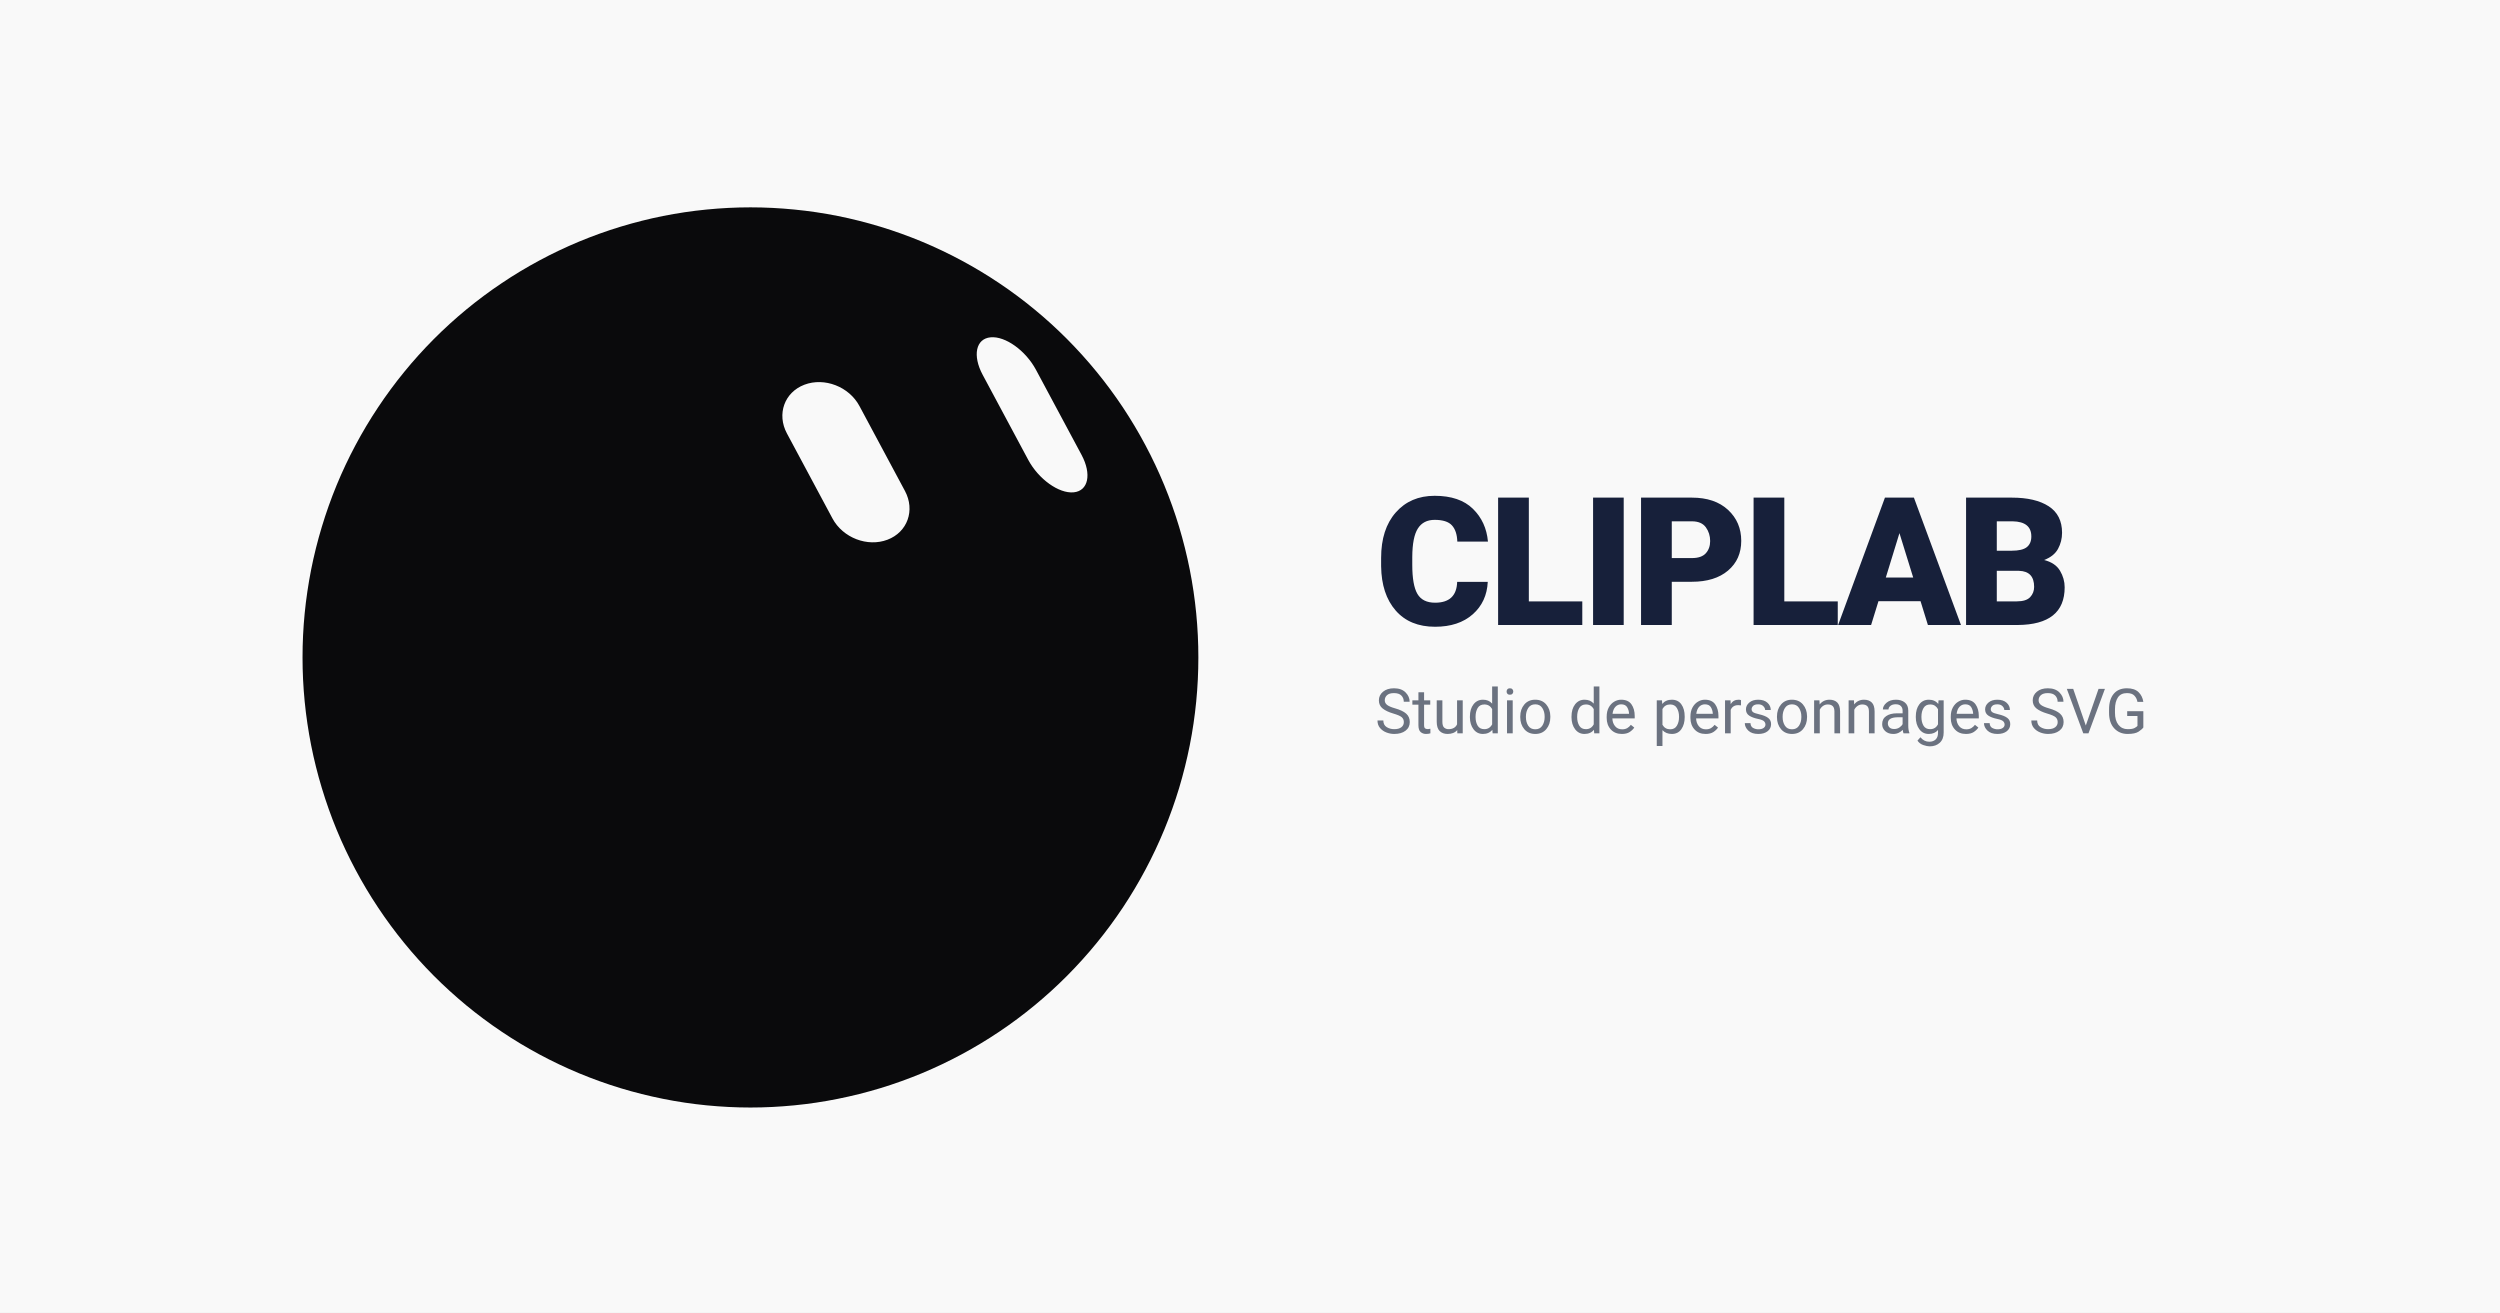
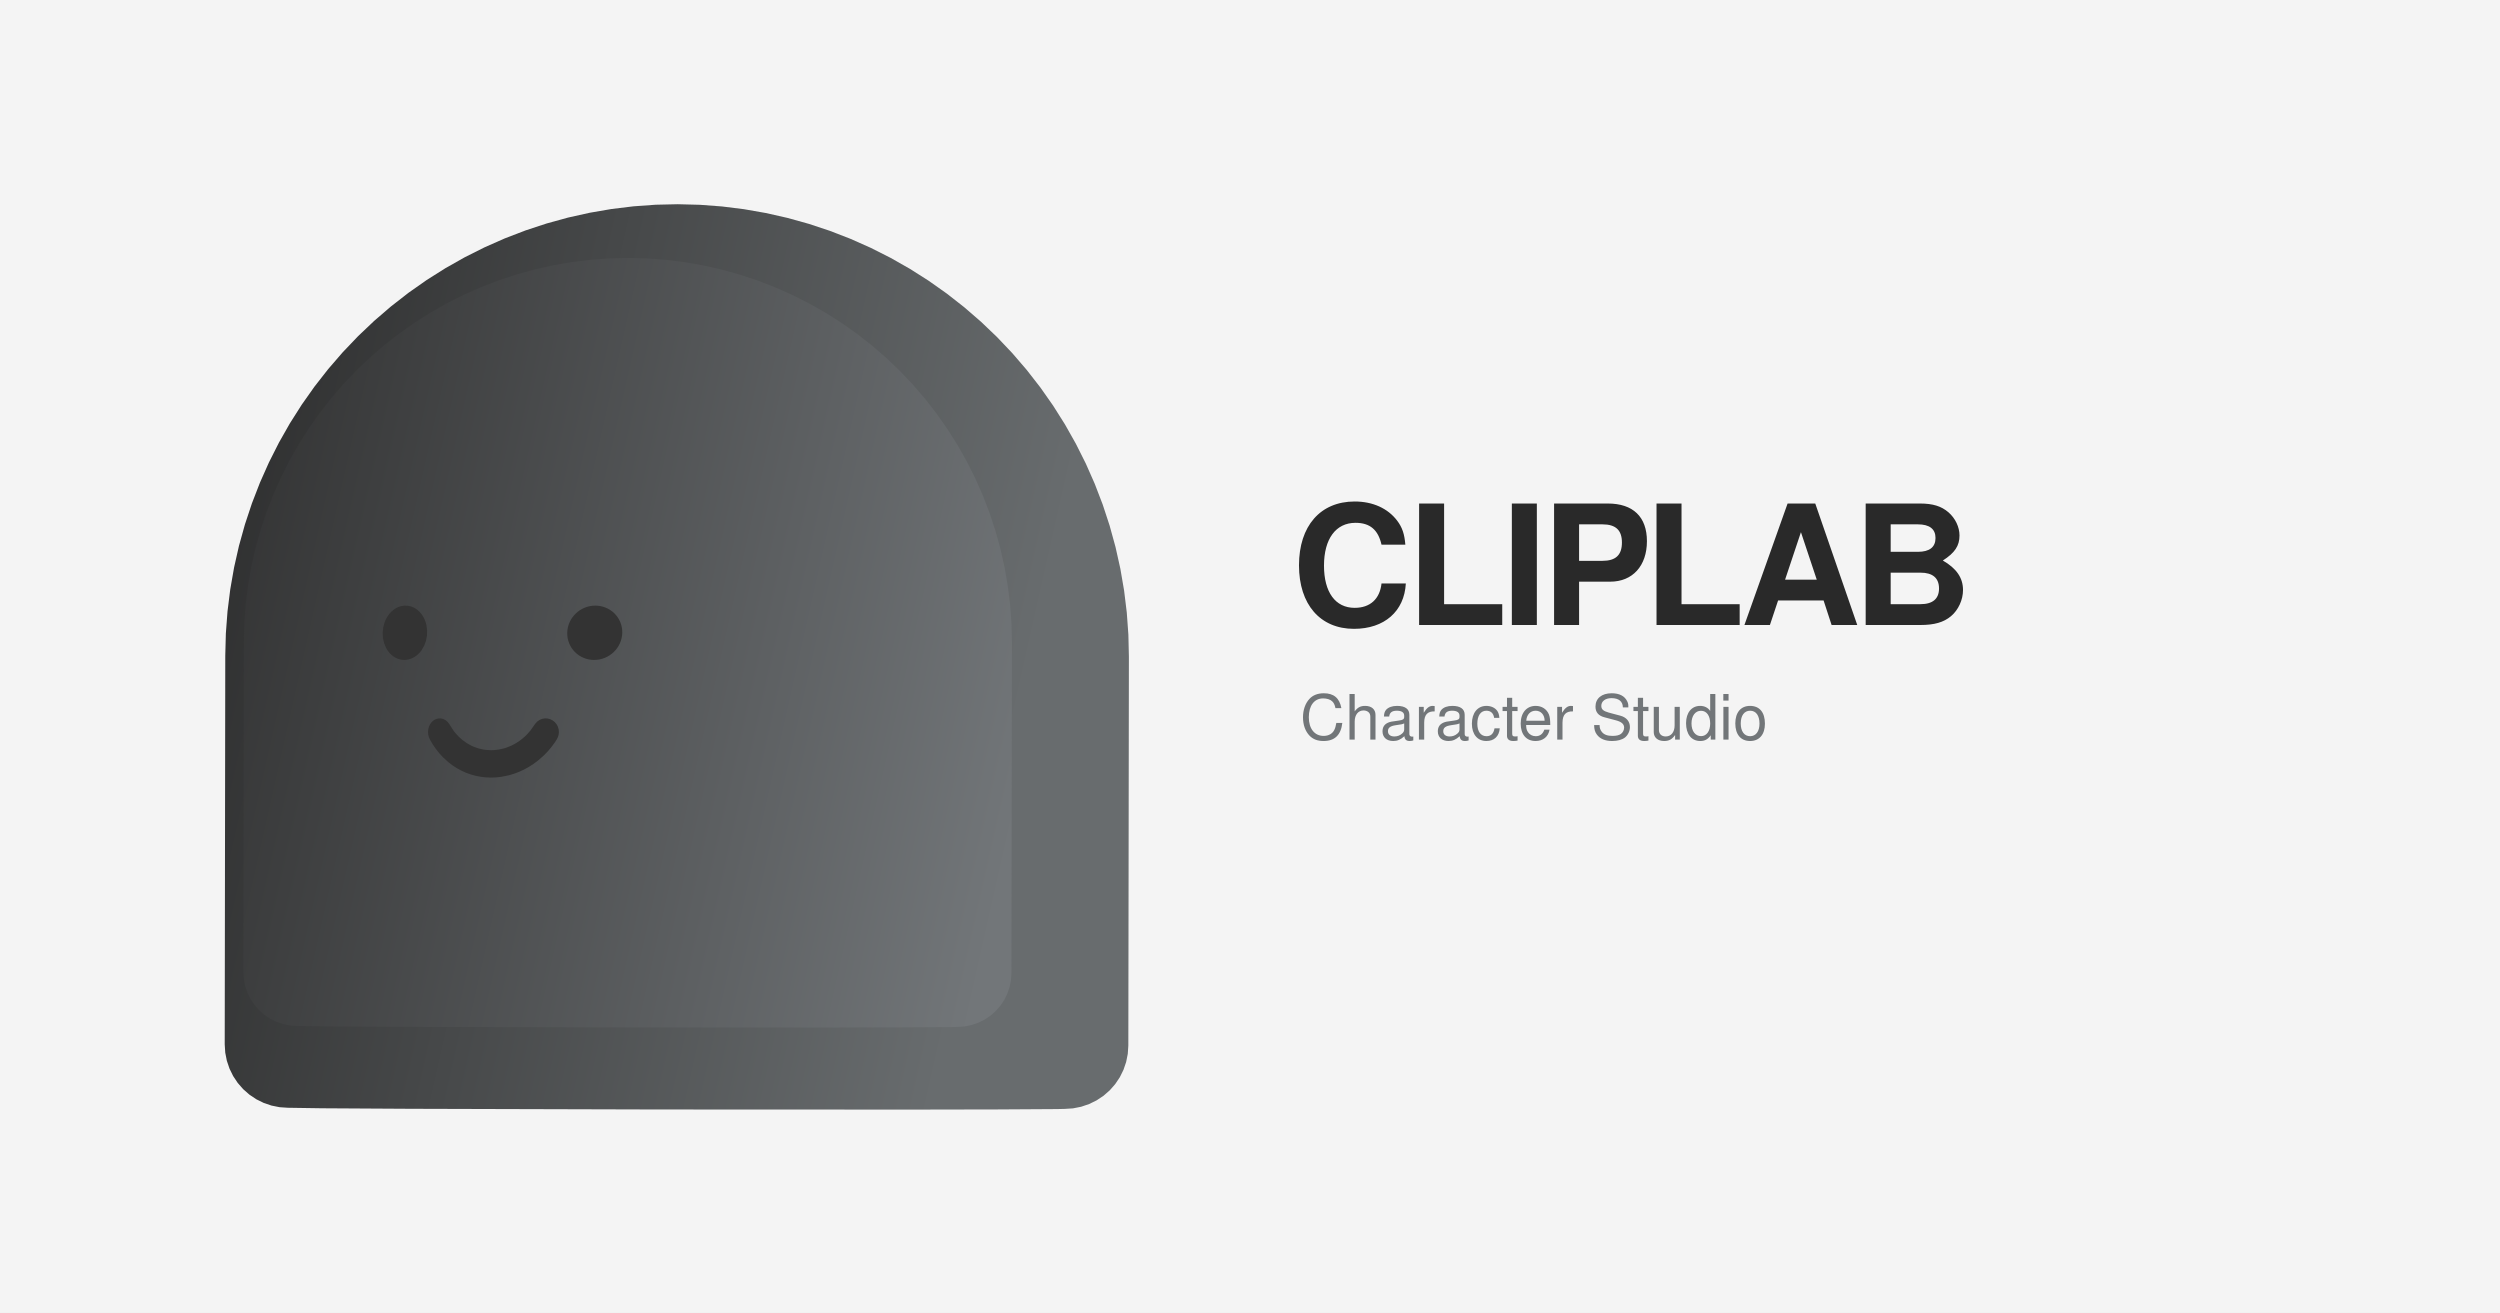
<svg xmlns="http://www.w3.org/2000/svg" width="1200" height="630" viewBox="0 0 1200 630">
-   <rect width="1200" height="630" fill="#f9f9f9" />
-   <defs>
-     <mask id="m" maskUnits="userSpaceOnUse" x="-158" y="-158" width="316" height="316">
-       <path d="M100.1 0.26C100.1 3.55 99.94 6.85 99.62 10.11C99.3 13.38 98.82 16.65 98.18 19.87C97.54 23.09 96.74 26.29 95.8 29.43C94.85 32.57 93.74 35.68 92.49 38.72C91.24 41.75 89.83 44.74 88.29 47.63C86.75 50.53 85.06 53.36 83.25 56.09C81.43 58.82 79.48 61.47 77.4 64.01C75.33 66.55 73.12 68.99 70.81 71.32C68.5 73.64 66.07 75.85 63.54 77.94C61.02 80.02 58.38 81.99 55.66 83.81C52.94 85.64 50.12 87.33 47.24 88.88C44.36 90.43 41.39 91.84 38.37 93.1C35.35 94.35 32.26 95.47 29.13 96.42C26 97.37 22.82 98.17 19.61 98.81C16.41 99.46 13.16 99.94 9.9 100.26C6.65 100.58 3.37 100.75 0.1 100.75C-3.16 100.75 -6.45 100.58 -9.7 100.26C-12.95 99.94 -16.2 99.46 -19.41 98.81C-22.61 98.17 -25.8 97.37 -28.93 96.42C-32.05 95.47 -35.15 94.35 -38.17 93.1C-41.18 91.84 -44.16 90.43 -47.04 88.88C-49.92 87.33 -52.74 85.64 -55.45 83.81C-58.17 81.99 -60.81 80.02 -63.34 77.94C-65.86 75.85 -68.3 73.64 -70.61 71.32C-72.92 68.99 -75.13 66.55 -77.2 64.01C-79.27 61.47 -81.23 58.82 -83.04 56.09C-84.86 53.36 -86.55 50.53 -88.09 47.63C-89.63 44.74 -91.04 41.75 -92.29 38.72C-93.54 35.68 -94.64 32.57 -95.59 29.43C-96.54 26.29 -97.34 23.09 -97.98 19.87C-98.61 16.65 -99.1 13.38 -99.42 10.11C-99.74 6.85 -99.9 3.55 -99.9 0.26C-99.9 -3.02 -99.74 -6.32 -99.42 -9.58C-99.1 -12.85 -98.61 -16.12 -97.98 -19.34C-97.34 -22.56 -96.54 -25.76 -95.59 -28.9C-94.64 -32.05 -93.54 -35.15 -92.29 -38.19C-91.04 -41.22 -89.63 -44.21 -88.09 -47.1C-86.55 -50 -84.86 -52.83 -83.04 -55.56C-81.23 -58.29 -79.27 -60.94 -77.2 -63.48C-75.13 -66.02 -72.92 -68.46 -70.61 -70.79C-68.3 -73.11 -65.86 -75.33 -63.34 -77.41C-60.81 -79.49 -58.17 -81.46 -55.45 -83.28C-52.74 -85.11 -49.92 -86.8 -47.04 -88.35C-44.16 -89.9 -41.18 -91.31 -38.17 -92.57C-35.15 -93.82 -32.05 -94.94 -28.93 -95.89C-25.8 -96.84 -22.61 -97.65 -19.41 -98.29C-16.2 -98.93 -12.95 -99.41 -9.7 -99.73C-6.45 -100.05 -3.16 -100.22 0.1 -100.22C3.37 -100.22 6.65 -100.05 9.9 -99.73C13.16 -99.41 16.41 -98.93 19.61 -98.29C22.82 -97.65 26 -96.84 29.13 -95.89C32.26 -94.94 35.35 -93.82 38.37 -92.57C41.39 -91.31 44.36 -89.9 47.24 -88.35C50.12 -86.8 52.94 -85.11 55.66 -83.28C58.38 -81.46 61.02 -79.49 63.54 -77.41C66.07 -75.33 68.5 -73.11 70.81 -70.79C73.12 -68.46 75.33 -66.02 77.4 -63.48C79.48 -60.94 81.43 -58.29 83.25 -55.56C85.06 -52.83 86.75 -50 88.29 -47.1C89.83 -44.21 91.24 -41.22 92.49 -38.19C93.74 -35.15 94.85 -32.05 95.8 -28.9C96.74 -25.76 97.54 -22.56 98.18 -19.34C98.82 -16.12 99.3 -12.85 99.62 -9.58C99.94 -6.32 100.1 -3.02 100.1 0.26Z" fill="#fff" />
-       <path d="M-9.3 -11.3A9.3 9.3 0 0 1 0 -20.6L0 -20.6A9.3 9.3 0 0 1 9.3 -11.3L9.3 11.3A9.3 9.3 0 0 1 0 20.6L0 20.6A9.3 9.3 0 0 1 -9.3 11.3Z" transform="matrix(0.87,-0.33,0.45,0.84,21.42,-43.32)" opacity="1" fill="#000" />
-       <path d="M-9.3 -11.3A9.3 9.3 0 0 1 0 -20.6L0 -20.6A9.3 9.3 0 0 1 9.3 -11.3L9.3 11.3A9.3 9.3 0 0 1 0 20.6L0 20.6A9.3 9.3 0 0 1 -9.3 11.3Z" transform="matrix(0.64,-0.06,0.45,0.84,62.98,-53.9)" opacity="1" fill="#000" />
-     </mask>
-   </defs>
-   <g transform="translate(360 315) scale(2.15)">
-     <path d="M100.1 0.26C100.1 3.55 99.94 6.85 99.62 10.11C99.3 13.38 98.82 16.65 98.18 19.87C97.54 23.09 96.74 26.29 95.8 29.43C94.85 32.57 93.74 35.68 92.49 38.72C91.24 41.75 89.83 44.74 88.29 47.63C86.75 50.53 85.06 53.36 83.25 56.09C81.43 58.82 79.48 61.47 77.4 64.01C75.33 66.55 73.12 68.99 70.81 71.32C68.5 73.64 66.07 75.85 63.54 77.94C61.02 80.02 58.38 81.99 55.66 83.81C52.94 85.64 50.12 87.33 47.24 88.88C44.36 90.43 41.39 91.84 38.37 93.1C35.35 94.35 32.26 95.47 29.13 96.42C26 97.37 22.82 98.17 19.61 98.81C16.41 99.46 13.16 99.94 9.9 100.26C6.65 100.58 3.37 100.75 0.1 100.75C-3.16 100.75 -6.45 100.58 -9.7 100.26C-12.95 99.94 -16.2 99.46 -19.41 98.81C-22.61 98.17 -25.8 97.37 -28.93 96.42C-32.05 95.47 -35.15 94.35 -38.17 93.1C-41.18 91.84 -44.16 90.43 -47.04 88.88C-49.92 87.33 -52.74 85.64 -55.45 83.81C-58.17 81.99 -60.81 80.02 -63.34 77.94C-65.86 75.85 -68.3 73.64 -70.61 71.32C-72.92 68.99 -75.13 66.55 -77.2 64.01C-79.27 61.47 -81.23 58.82 -83.04 56.09C-84.86 53.36 -86.55 50.53 -88.09 47.63C-89.63 44.74 -91.04 41.75 -92.29 38.72C-93.54 35.68 -94.64 32.57 -95.59 29.43C-96.54 26.29 -97.34 23.09 -97.98 19.87C-98.61 16.65 -99.1 13.38 -99.42 10.11C-99.74 6.85 -99.9 3.55 -99.9 0.26C-99.9 -3.02 -99.74 -6.32 -99.42 -9.58C-99.1 -12.85 -98.61 -16.12 -97.98 -19.34C-97.34 -22.56 -96.54 -25.76 -95.59 -28.9C-94.64 -32.05 -93.54 -35.15 -92.29 -38.19C-91.04 -41.22 -89.63 -44.21 -88.09 -47.1C-86.55 -50 -84.86 -52.83 -83.04 -55.56C-81.23 -58.29 -79.27 -60.94 -77.2 -63.48C-75.13 -66.02 -72.92 -68.46 -70.61 -70.79C-68.3 -73.11 -65.86 -75.33 -63.34 -77.41C-60.81 -79.49 -58.17 -81.46 -55.45 -83.28C-52.74 -85.11 -49.92 -86.8 -47.04 -88.35C-44.16 -89.9 -41.18 -91.31 -38.17 -92.57C-35.15 -93.82 -32.05 -94.94 -28.93 -95.89C-25.8 -96.84 -22.61 -97.65 -19.41 -98.29C-16.2 -98.93 -12.95 -99.41 -9.7 -99.73C-6.45 -100.05 -3.16 -100.22 0.1 -100.22C3.37 -100.22 6.65 -100.05 9.9 -99.73C13.16 -99.41 16.41 -98.93 19.61 -98.29C22.82 -97.65 26 -96.84 29.13 -95.89C32.26 -94.94 35.35 -93.82 38.37 -92.57C41.39 -91.31 44.36 -89.9 47.24 -88.35C50.12 -86.8 52.94 -85.11 55.66 -83.28C58.38 -81.46 61.02 -79.49 63.54 -77.41C66.07 -75.33 68.5 -73.11 70.81 -70.79C73.12 -68.46 75.33 -66.02 77.4 -63.48C79.48 -60.94 81.43 -58.29 83.25 -55.56C85.06 -52.83 86.75 -50 88.29 -47.1C89.83 -44.21 91.24 -41.22 92.49 -38.19C93.74 -35.15 94.85 -32.05 95.8 -28.9C96.74 -25.76 97.54 -22.56 98.18 -19.34C98.82 -16.12 99.3 -12.85 99.62 -9.58C99.94 -6.32 100.1 -3.02 100.1 0.26Z" fill="#f9f9f9" />
-     <g mask="url(#m)">
-       <rect x="-158" y="-158" width="316" height="316" fill="#0a0a0c" />
+   <rect width="1200" height="630" fill="#f4f4f4" />
+   <svg x="90" y="80" width="470" height="470" viewBox="276 276 528 528" role="img">
+     <defs>
+       <linearGradient id="cliplab-c1779dc0-b04a-4cd1-9d29-099a1bf385c9-body-gradient" gradientUnits="userSpaceOnUse" color-interpolation="linearRGB" x1="201.793" y1="486.462" x2="717.59" y2="602.446">
+         <stop stop-color="#252525" />
+         <stop offset="1" stop-color="#686c6e" />
+       </linearGradient>
+       <linearGradient id="cliplab-c1779dc0-b04a-4cd1-9d29-099a1bf385c9-candle-light-gradient" gradientUnits="userSpaceOnUse" color-interpolation="linearRGB" x1="213.83" y1="484.167" x2="729.626" y2="600.152">
+         <stop stop-color="#292929" />
+         <stop offset="1" stop-color="#727679" />
+       </linearGradient>
+       <clipPath id="cliplab-c1779dc0-b04a-4cd1-9d29-099a1bf385c9-face-visible">
+         <path d="M339.636 447.358L338.569 452.559L336.658 462.963L335.026 473.37L333.657 483.779L333.067 488.984L332.068 499.396L331.304 509.81L330.77 520.226L330.388 535.853L330.203 655.686L439.068 655.535L583.481 655.686L583.666 535.853L584.048 520.226L584.582 509.81L585.346 499.396L586.345 488.984L586.935 483.779L588.304 473.37L589.936 462.963L591.847 452.559L592.914 447.358L446.746 447.192L339.636 447.358Z" />
+       </clipPath>
+     </defs>
+     <g id="cliplab-c1779dc0-b04a-4cd1-9d29-099a1bf385c9-body" data-name="Outer body">
+       <path fill="url(#cliplab-c1779dc0-b04a-4cd1-9d29-099a1bf385c9-body-gradient)" d="M296.068 749.298L296.369 539.674L296.68 527.715L297.577 515.784L299.057 503.913L301.119 492.128L303.755 480.458L306.961 468.932L310.729 457.577L315.048 446.421L319.91 435.49L325.302 424.811L331.211 414.409L337.623 404.31L344.522 394.538L351.893 385.116L359.716 376.067L367.974 367.414L376.647 359.176L385.713 351.373L395.15 344.025L404.937 337.15L415.049 330.763L425.462 324.88L436.151 319.515L447.09 314.681L458.305 310.37L469.657 306.635L481.179 303.462L492.843 300.86L504.621 298.833L516.483 297.387L528.403 296.526L540.35 296.251L552.304 296.561L564.228 297.457L576.094 298.937L587.873 300.999L599.537 303.635L611.057 306.842L622.406 310.61L633.557 314.93L644.482 319.793L655.155 325.186L665.552 331.097L675.645 337.511L685.412 344.413L694.828 351.786L703.872 359.613L712.521 367.874L720.754 376.55L728.551 385.619L735.895 395.061L742.766 404.851L749.149 414.967L755.028 425.385L760.389 436.078L765.22 447.022L769.507 458.19L773.242 469.555L776.415 481.09L779.018 492.766L781.045 504.557L782.492 516.433L783.355 528.365L783.631 540.326L783.33 749.949L783.032 754.403L782.155 758.78L780.715 763.005L778.736 767.006L776.252 770.714L773.305 774.066L769.947 777.005L766.233 779.479L762.229 781.448L757.864 782.932L753.49 783.796L749.04 784.081L744.911 784.179L713.004 784.372L668.099 784.46L529.735 784.4L396.122 784.029L348.581 783.749L330.127 783.468L325.676 783.171L321.301 782.294L317.078 780.853L313.08 778.874L309.374 776.389L306.024 773.441L303.087 770.081L300.613 766.367L298.646 762.361L297.218 758.132L296.353 753.753L296.068 749.298Z" />
    </g>
+     <g id="cliplab-c1779dc0-b04a-4cd1-9d29-099a1bf385c9-candle-light" data-name="Inner body">
+       <path fill="url(#cliplab-c1779dc0-b04a-4cd1-9d29-099a1bf385c9-candle-light-gradient)" d="M306.124 710.313L306.38 532.133L306.644 521.967L307.407 511.826L308.665 501.735L310.417 491.718L312.659 481.799L315.384 472.002L318.586 462.35L322.258 452.867L326.39 443.576L330.973 434.499L335.996 425.657L341.446 417.073L347.31 408.767L353.575 400.758L360.225 393.067L367.245 385.711L374.616 378.709L382.322 372.077L390.344 365.831L398.663 359.987L407.258 354.558L416.109 349.557L425.195 344.997L434.493 340.889L444.025 337.224L453.675 334.05L463.469 331.353L473.383 329.14L483.394 327.418L493.477 326.189L503.609 325.457L513.764 325.223L523.925 325.487L534.061 326.248L544.147 327.507L554.159 329.258L564.073 331.5L573.865 334.225L583.512 337.428L592.99 341.1L602.276 345.234L611.349 349.818L620.185 354.842L628.765 360.294L637.067 366.161L645.071 372.428L652.758 379.081L660.109 386.103L667.107 393.477L673.735 401.186L679.977 409.211L685.818 417.533L691.243 426.132L696.241 434.987L700.797 444.076L704.903 453.379L708.548 462.871L711.722 472.532L714.419 482.336L716.632 492.261L718.355 502.283L719.585 512.377L720.318 522.52L720.553 532.686L720.297 710.867L720.043 714.652L719.298 718.373L718.074 721.964L716.392 725.364L714.28 728.516L711.776 731.366L708.921 733.864L705.765 735.967L702.361 737.641L698.651 738.902L694.933 739.636L691.151 739.878L687.641 739.962L660.52 740.126L622.35 740.201L504.741 740.15L391.171 739.834L350.76 739.596L335.075 739.358L331.291 739.105L327.572 738.36L323.983 737.135L320.584 735.452L317.434 733.34L314.586 730.835L312.09 727.979L309.988 724.821L308.315 721.416L307.101 717.822L306.367 714.099L306.124 710.313Z" />
+     </g>
+     <g id="cliplab-c1779dc0-b04a-4cd1-9d29-099a1bf385c9-face" data-name="Facial expression">
+       <g clip-path="url(#cliplab-c1779dc0-b04a-4cd1-9d29-099a1bf385c9-face-visible)">
+         <defs>
+           <clipPath id="cliplab-c1779dc0-b04a-4cd1-9d29-099a1bf385c9-face-clip-0" clipPathUnits="userSpaceOnUse">
+             <path d="M381.232 527.352L381.524 524.493L382.269 521.744L382.797 520.444L383.429 519.21L384.155 518.055L384.97 516.989L385.864 516.022L386.825 515.165L387.849 514.425L388.927 513.809L390.05 513.324L391.2 512.973L392.954 512.725L394.722 512.759L395.88 512.969L397.013 513.317L398.114 513.8L399.164 514.414L400.155 515.152L401.085 516.008L401.942 516.972L402.712 518.037L403.386 519.191L403.962 520.424L404.44 521.723L404.808 523.076L405.206 525.893L405.147 528.765L404.623 531.582L403.667 534.237L402.307 536.626L401.492 537.692L400.594 538.658L399.628 539.516L398.601 540.256L397.519 540.872L396.393 541.357L395.243 541.707L394.073 541.919L392.893 541.991L391.715 541.922L390.559 541.712L389.426 541.364L388.326 540.88L387.279 540.267L386.29 539.528L385.365 538.673L384.512 537.708L383.742 536.644L383.067 535.489L382.022 532.958L381.395 530.21L381.232 527.352Z" clip-rule="nonzero" />
+           </clipPath>
+           <clipPath id="cliplab-c1779dc0-b04a-4cd1-9d29-099a1bf385c9-face-clip-1" clipPathUnits="userSpaceOnUse">
+             <path d="M480.765 527.332L480.864 525.896L481.108 524.474L481.493 523.079L482.01 521.726L482.659 520.427L483.437 519.194L484.332 518.04L485.332 516.976L486.427 516.011L487.611 515.155L488.879 514.417L490.211 513.804L491.59 513.32L493.012 512.972L494.46 512.763L495.915 512.693L497.364 512.765L498.805 512.977L500.21 513.328L501.568 513.813L502.87 514.429L504.106 515.169L505.261 516.027L506.319 516.993L507.272 518.059L508.116 519.215L508.837 520.449L509.436 521.749L509.898 523.103L510.218 524.498L510.399 525.921L510.442 527.357L510.338 528.793L510.089 530.215L509.707 531.609L509.187 532.963L508.534 534.262L507.751 535.494L506.856 536.648L505.858 537.713L504.759 538.677L503.568 539.533L502.297 540.271L500.964 540.885L499.583 541.368L498.161 541.716L496.711 541.926L495.258 541.995L493.808 541.923L492.371 541.711L490.968 541.36L489.613 540.875L488.314 540.259L487.082 539.519L485.934 538.662L484.88 537.695L483.926 536.629L483.082 535.473L482.363 534.24L481.768 532.939L481.307 531.585L480.982 530.19L480.804 528.768L480.765 527.332Z" clip-rule="nonzero" />
+           </clipPath>
+           <clipPath id="cliplab-c1779dc0-b04a-4cd1-9d29-099a1bf385c9-face-clip-2" clipPathUnits="userSpaceOnUse">
+             <path d="M405.687 580.786L405.839 579.271L406.251 577.826L406.905 576.511L407.773 575.382L408.821 574.488L410.01 573.865L411.283 573.54L412.585 573.526L413.871 573.825L415.079 574.423L416.154 575.294L417.052 576.403L419.423 580.081L420.305 581.225L422.227 583.345L424.342 585.228L426.624 586.857L429.056 588.215L430.318 588.782L432.932 589.704L435.627 590.319L437.001 590.51L439.772 590.661L441.169 590.617L443.951 590.299L446.71 589.667L448.064 589.239L450.724 588.158L453.272 586.788L455.695 585.148L457.951 583.255L459.013 582.215L460.983 579.976L463.579 576.295L464.594 575.205L465.802 574.356L467.151 573.784L468.595 573.512L470.063 573.553L471.492 573.905L472.83 574.554L474.013 575.471L474.989 576.619L475.714 577.949L476.147 579.407L476.276 580.926L476.098 582.438L475.622 583.88L474.898 585.212L474.064 586.477L472.271 588.915L470.334 591.222L468.253 593.387L464.89 596.34L462.502 598.103L460.025 599.692L457.454 601.1L454.82 602.319L452.119 603.339L449.377 604.161L445.211 605.013L442.416 605.324L439.623 605.425L436.851 605.313L434.102 604.993L431.4 604.467L428.75 603.738L426.162 602.808L423.659 601.677L421.236 600.353L418.919 598.846L416.701 597.162L413.601 594.319L411.696 592.222L409.927 589.978L408.295 587.599L406.82 585.095L406.203 583.755L405.814 582.303L405.687 580.786Z" clip-rule="nonzero" />
+           </clipPath>
+           <clipPath id="cliplab-c1779dc0-b04a-4cd1-9d29-099a1bf385c9-face-clip-3" clipPathUnits="userSpaceOnUse">
+             <path d="M439.743 566.393L439.743 566.393Z" clip-rule="nonzero" />
+           </clipPath>
+         </defs>
+         <path d="M381.232 527.352L381.524 524.493L382.269 521.744L382.797 520.444L383.429 519.21L384.155 518.055L384.97 516.989L385.864 516.022L386.825 515.165L387.849 514.425L388.927 513.809L390.05 513.324L391.2 512.973L392.954 512.725L394.722 512.759L395.88 512.969L397.013 513.317L398.114 513.8L399.164 514.414L400.155 515.152L401.085 516.008L401.942 516.972L402.712 518.037L403.386 519.191L403.962 520.424L404.44 521.723L404.808 523.076L405.206 525.893L405.147 528.765L404.623 531.582L403.667 534.237L402.307 536.626L401.492 537.692L400.594 538.658L399.628 539.516L398.601 540.256L397.519 540.872L396.393 541.357L395.243 541.707L394.073 541.919L392.893 541.991L391.715 541.922L390.559 541.712L389.426 541.364L388.326 540.88L387.279 540.267L386.29 539.528L385.365 538.673L384.512 537.708L383.742 536.644L383.067 535.489L382.022 532.958L381.395 530.21L381.232 527.352Z" opacity="1" fill="rgb(51,51,51)" fill-rule="nonzero" />
+         <path d="M480.765 527.332L480.864 525.896L481.108 524.474L481.493 523.079L482.01 521.726L482.659 520.427L483.437 519.194L484.332 518.04L485.332 516.976L486.427 516.011L487.611 515.155L488.879 514.417L490.211 513.804L491.59 513.32L493.012 512.972L494.46 512.763L495.915 512.693L497.364 512.765L498.805 512.977L500.21 513.328L501.568 513.813L502.87 514.429L504.106 515.169L505.261 516.027L506.319 516.993L507.272 518.059L508.116 519.215L508.837 520.449L509.436 521.749L509.898 523.103L510.218 524.498L510.399 525.921L510.442 527.357L510.338 528.793L510.089 530.215L509.707 531.609L509.187 532.963L508.534 534.262L507.751 535.494L506.856 536.648L505.858 537.713L504.759 538.677L503.568 539.533L502.297 540.271L500.964 540.885L499.583 541.368L498.161 541.716L496.711 541.926L495.258 541.995L493.808 541.923L492.371 541.711L490.968 541.36L489.613 540.875L488.314 540.259L487.082 539.519L485.934 538.662L484.88 537.695L483.926 536.629L483.082 535.473L482.363 534.24L481.768 532.939L481.307 531.585L480.982 530.19L480.804 528.768L480.765 527.332Z" opacity="1" fill="rgb(51,51,51)" fill-rule="nonzero" />
+         <path d="M405.687 580.786L405.839 579.271L406.251 577.826L406.905 576.511L407.773 575.382L408.821 574.488L410.01 573.865L411.283 573.54L412.585 573.526L413.871 573.825L415.079 574.423L416.154 575.294L417.052 576.403L419.423 580.081L420.305 581.225L422.227 583.345L424.342 585.228L426.624 586.857L429.056 588.215L430.318 588.782L432.932 589.704L435.627 590.319L437.001 590.51L439.772 590.661L441.169 590.617L443.951 590.299L446.71 589.667L448.064 589.239L450.724 588.158L453.272 586.788L455.695 585.148L457.951 583.255L459.013 582.215L460.983 579.976L463.579 576.295L464.594 575.205L465.802 574.356L467.151 573.784L468.595 573.512L470.063 573.553L471.492 573.905L472.83 574.554L474.013 575.471L474.989 576.619L475.714 577.949L476.147 579.407L476.276 580.926L476.098 582.438L475.622 583.88L474.898 585.212L474.064 586.477L472.271 588.915L470.334 591.222L468.253 593.387L464.89 596.34L462.502 598.103L460.025 599.692L457.454 601.1L454.82 602.319L452.119 603.339L449.377 604.161L445.211 605.013L442.416 605.324L439.623 605.425L436.851 605.313L434.102 604.993L431.4 604.467L428.75 603.738L426.162 602.808L423.659 601.677L421.236 600.353L418.919 598.846L416.701 597.162L413.601 594.319L411.696 592.222L409.927 589.978L408.295 587.599L406.82 585.095L406.203 583.755L405.814 582.303L405.687 580.786Z" opacity="1" fill="#333333" fill-rule="nonzero" />
+       </g>
+     </g>
+   </svg>
+   <g font-family="Helvetica,Arial,sans-serif">
+     <text x="620" y="300" font-size="80" font-weight="700" letter-spacing="-3" fill="#292929">CLIPLAB</text>
+     <text x="624" y="355" font-size="30" fill="#727679">Character Studio</text>
  </g>
-   <text x="660" y="300" font-family="ui-sans-serif,system-ui,-apple-system,'Segoe UI',Roboto,Helvetica,Arial,sans-serif" font-size="86" font-weight="800" letter-spacing="-2" fill="#17203a">CLIPLAB</text>
-   <text x="660" y="352" font-family="ui-sans-serif,system-ui,-apple-system,'Segoe UI',Roboto,Helvetica,Arial,sans-serif" font-size="30" fill="#6b7280">Studio de personnages SVG</text>
</svg>
